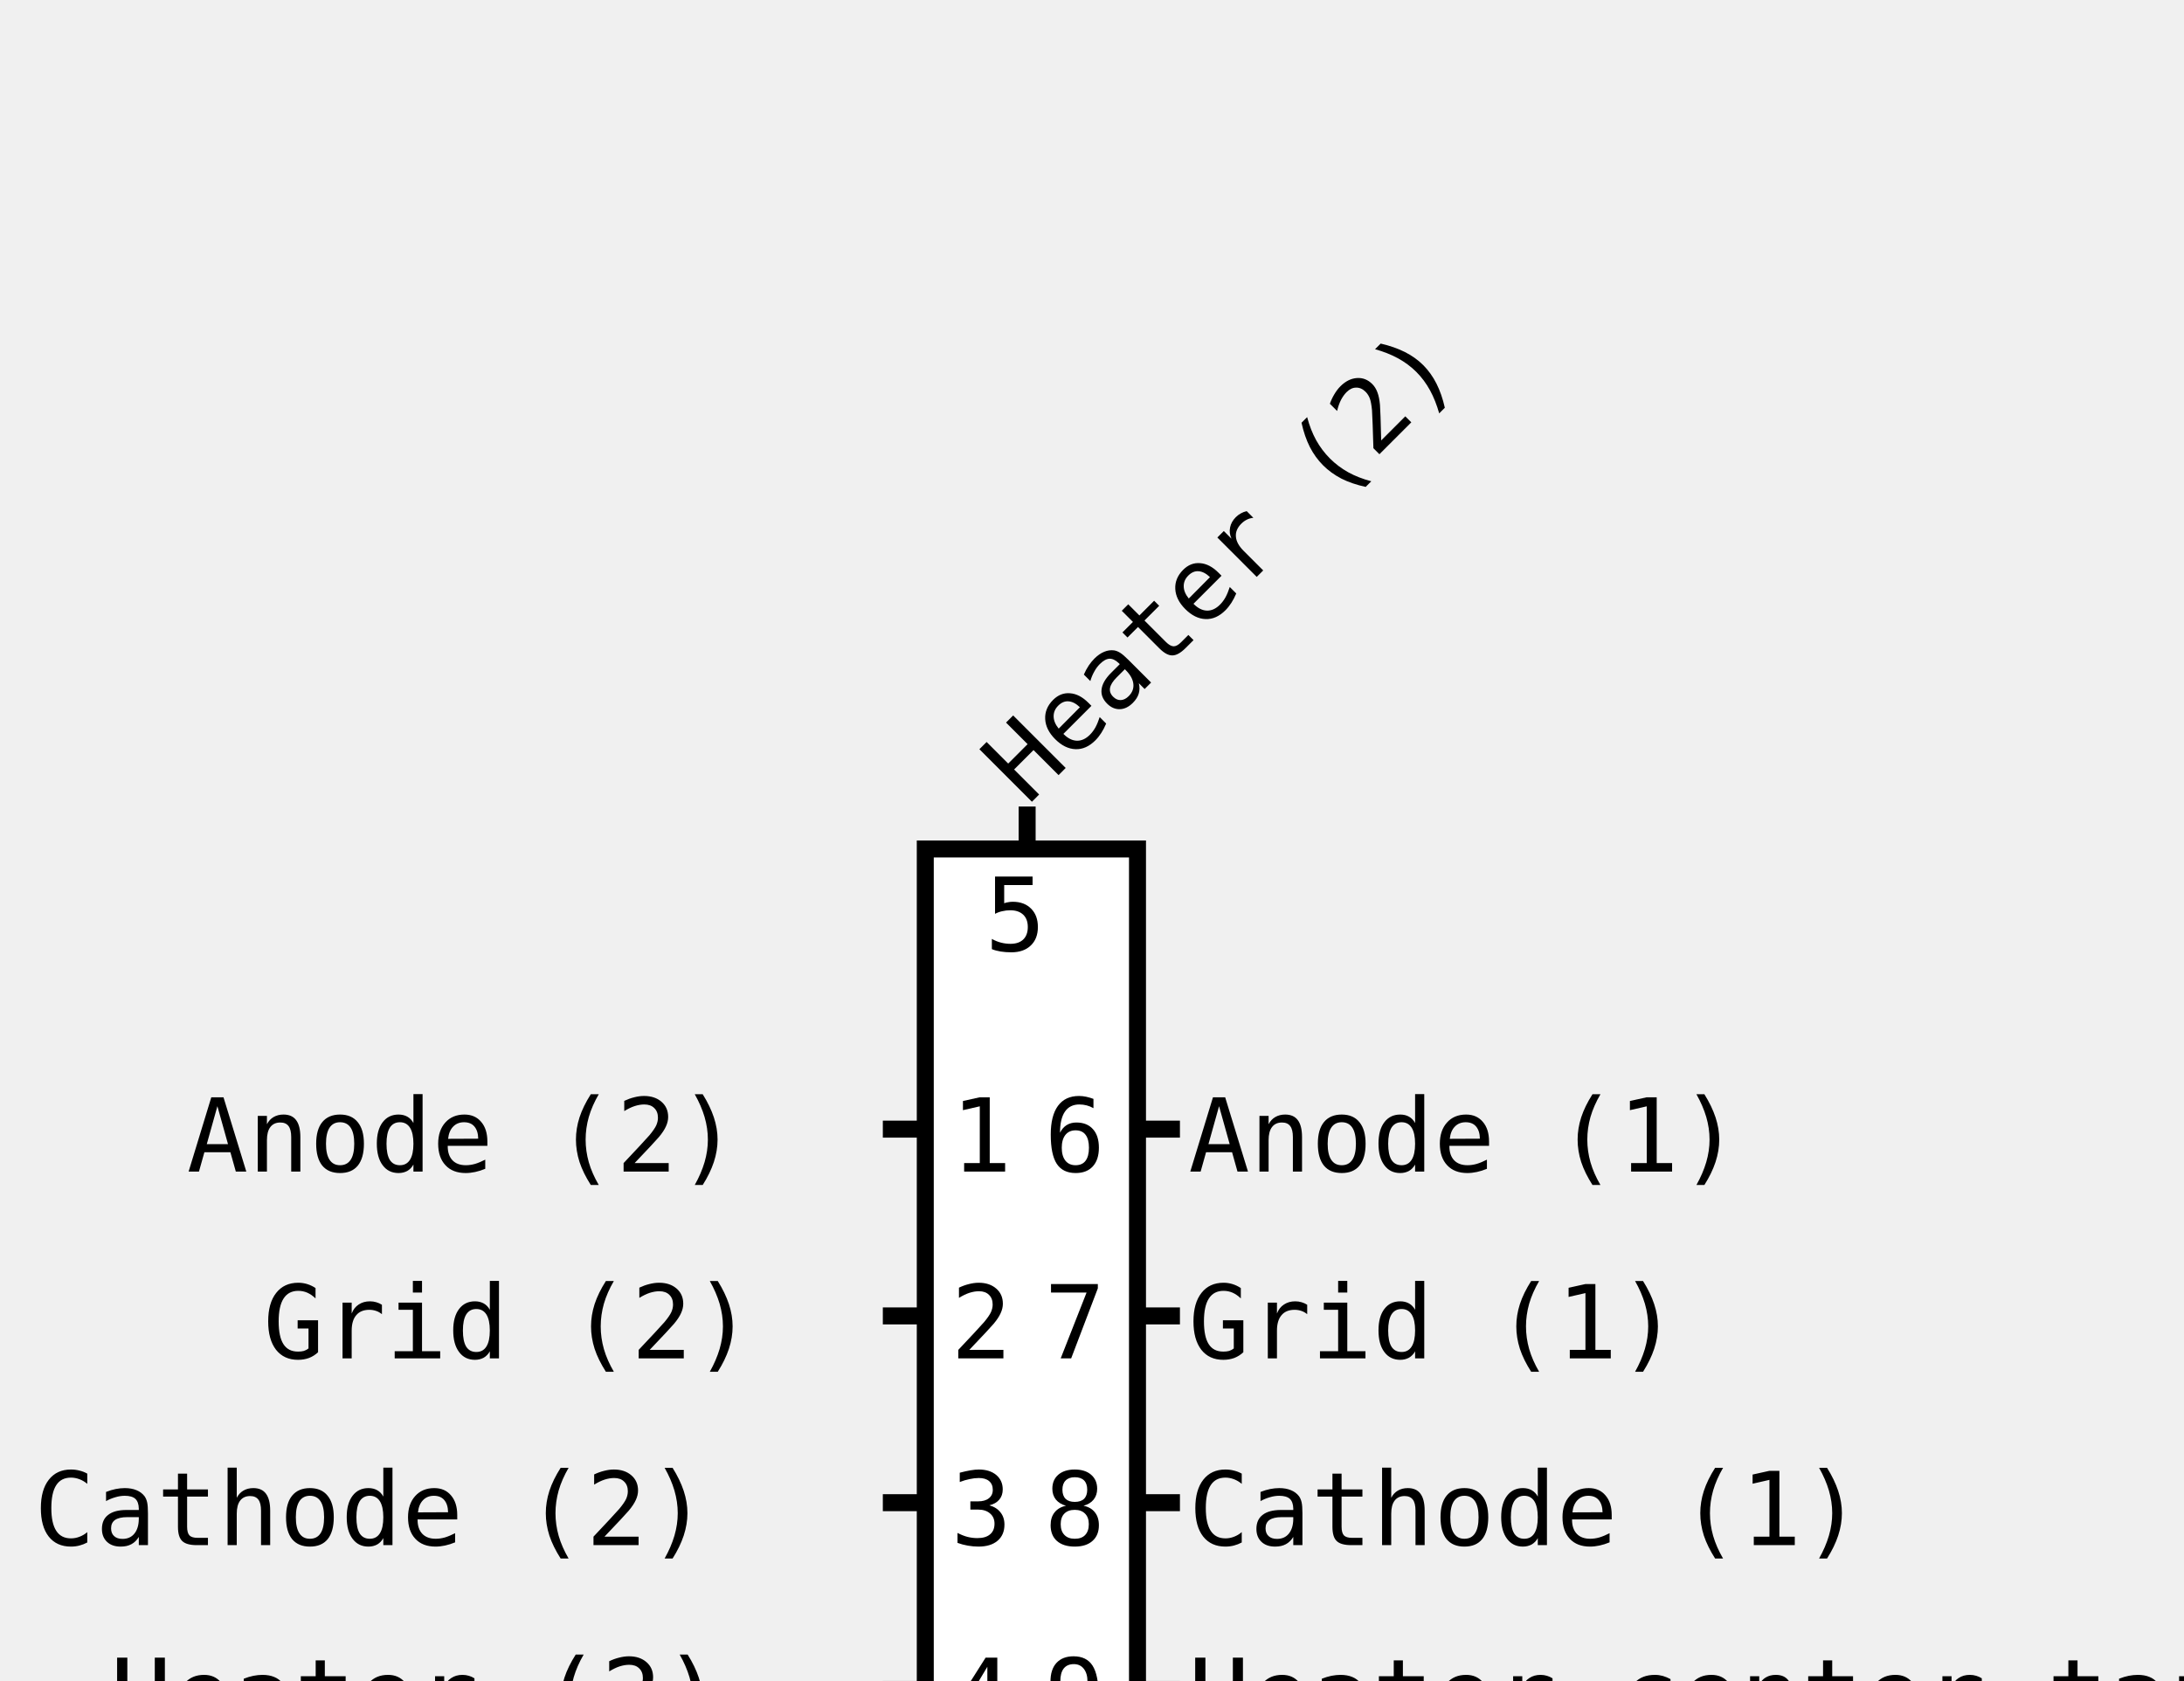
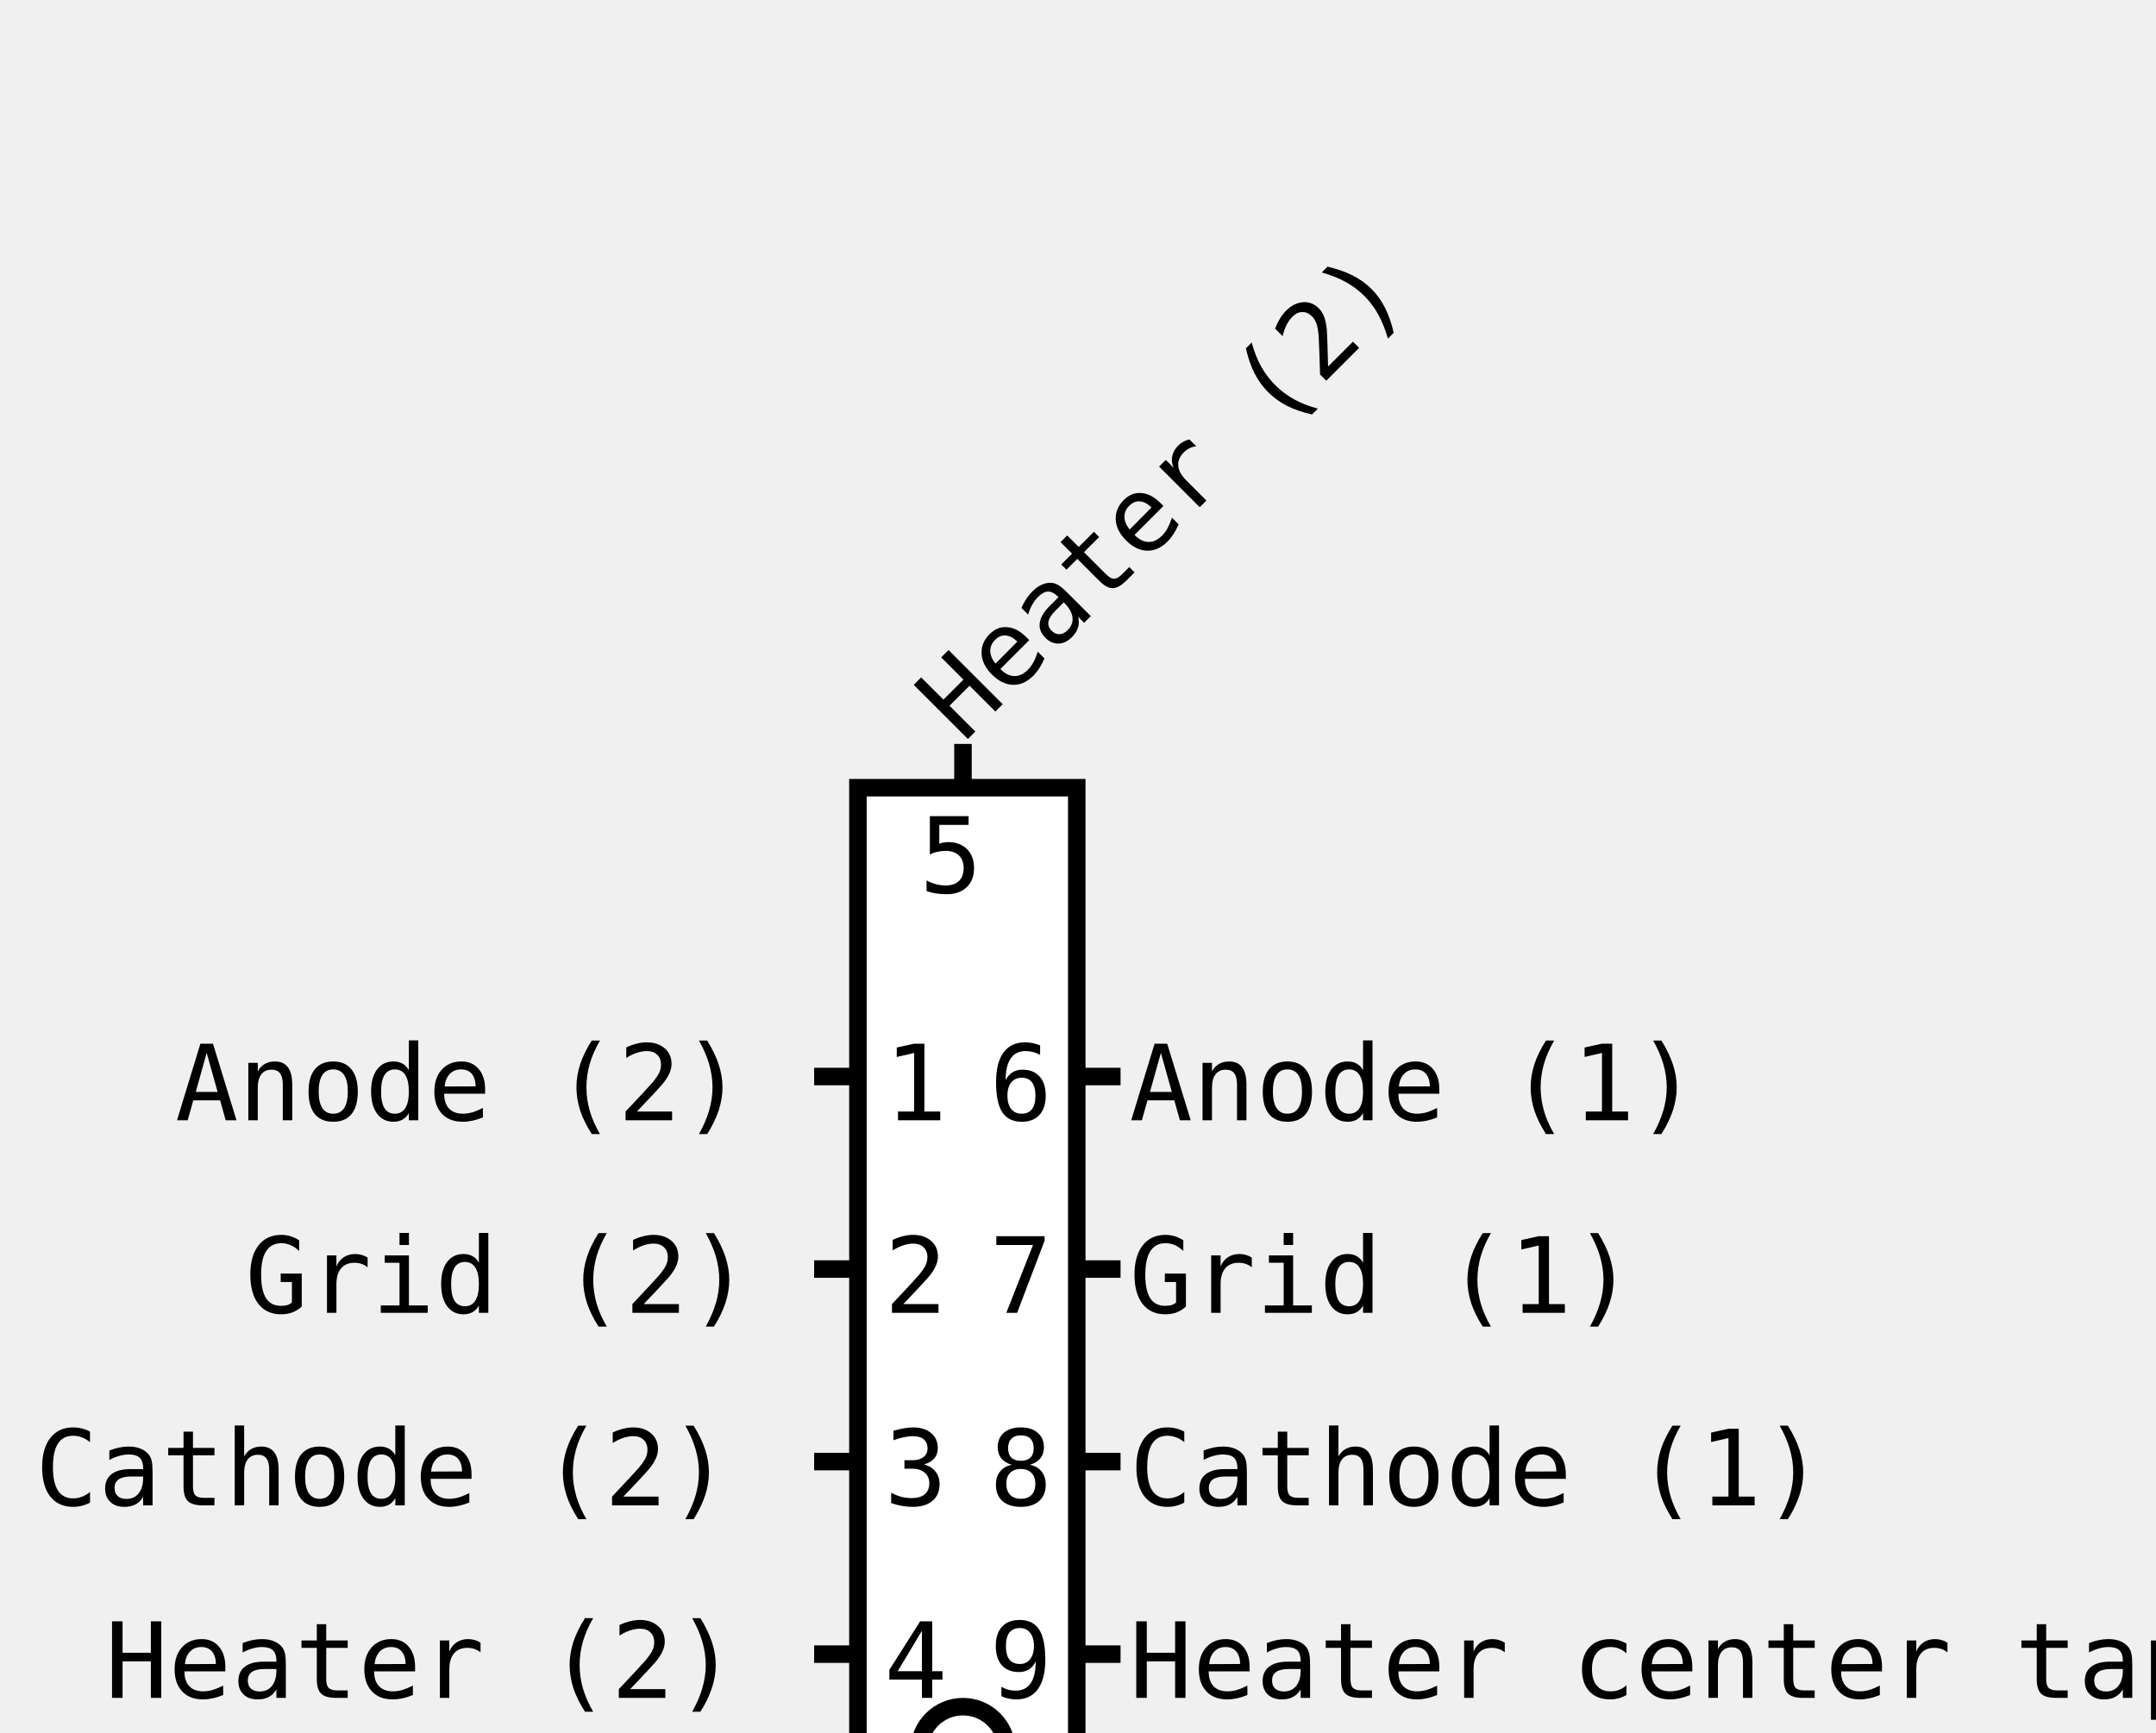
<svg xmlns="http://www.w3.org/2000/svg" version="1.1">
-   <rect x="109" y="100" width="25" height="110" fill="white" stroke-width="2" stroke="black" />
-   <path d="M116 210   A 5 5 0 0 1 126 210" stroke="black" fill="black" fill-opacity="0" stroke-width="2" />
-   <line x1="121" y1="100" x2="121" y2="95" stroke="black" stroke-width="2" />
-   <text x="116" y="112" font-family="monospace" fill="black">5</text>
-   <text x="121" y="95" transform="rotate(-45 121 95)" font-family="monospace" fill="black">Heater (2)</text>
-   <line x1="134" y1="133" x2="139" y2="133" stroke="black" stroke-width="2" />
-   <text x="123" y="138" font-family="monospace" fill="black">6</text>
-   <text x="140" y="138" transform="rotate(0 140 138)" font-family="monospace" fill="black">Anode (1)</text>
-   <line x1="134" y1="155" x2="139" y2="155" stroke="black" stroke-width="2" />
-   <text x="123" y="160" font-family="monospace" fill="black">7</text>
-   <text x="140" y="160" transform="rotate(0 140 160)" font-family="monospace" fill="black">Grid (1)</text>
-   <line x1="134" y1="177" x2="139" y2="177" stroke="black" stroke-width="2" />
-   <text x="123" y="182" font-family="monospace" fill="black">8</text>
-   <text x="140" y="182" transform="rotate(0 140 182)" font-family="monospace" fill="black">Cathode (1)</text>
-   <line x1="134" y1="199" x2="139" y2="199" stroke="black" stroke-width="2" />
-   <text x="123" y="204" font-family="monospace" fill="black">9</text>
-   <text x="140" y="204" transform="rotate(0 140 204)" font-family="monospace" fill="black">Heater center tap</text>
-   <line x1="109" y1="133" x2="104" y2="133" stroke="black" stroke-width="2" />
-   <text x="112" y="138" font-family="monospace" fill="black">1</text>
-   <text x="22" y="138" transform="rotate(0 22 138)" font-family="monospace" fill="black">Anode (2)</text>
-   <line x1="109" y1="155" x2="104" y2="155" stroke="black" stroke-width="2" />
-   <text x="112" y="160" font-family="monospace" fill="black">2</text>
-   <text x="31" y="160" transform="rotate(0 31 160)" font-family="monospace" fill="black">Grid (2)</text>
-   <line x1="109" y1="177" x2="104" y2="177" stroke="black" stroke-width="2" />
-   <text x="112" y="182" font-family="monospace" fill="black">3</text>
-   <text x="4" y="182" transform="rotate(0 4 182)" font-family="monospace" fill="black">Cathode (2)</text>
-   <line x1="109" y1="199" x2="104" y2="199" stroke="black" stroke-width="2" />
-   <text x="112" y="204" font-family="monospace" fill="black">4</text>
-   <text x="13" y="204" transform="rotate(0 13 204)" font-family="monospace" fill="black">Heater (2)</text>
+   <rect x="98" y="90" width="25" height="110" fill="white" stroke-width="2" stroke="black" />
+   <path d="M105 200   A 5 5 0 0 1 115 200" stroke="black" fill="black" fill-opacity="0" stroke-width="2" />
+   <line x1="110" y1="90" x2="110" y2="85" stroke="black" stroke-width="2" />
+   <text x="105" y="102" font-family="monospace" fill="black">5</text>
+   <text x="110" y="85" transform="rotate(-45 110 85)" font-family="monospace" fill="black">Heater (2)</text>
+   <line x1="123" y1="123" x2="128" y2="123" stroke="black" stroke-width="2" />
+   <text x="113" y="128" font-family="monospace" fill="black">6</text>
+   <text x="129" y="128" transform="rotate(0 129 128)" font-family="monospace" fill="black">Anode (1)</text>
+   <line x1="123" y1="145" x2="128" y2="145" stroke="black" stroke-width="2" />
+   <text x="113" y="150" font-family="monospace" fill="black">7</text>
+   <text x="129" y="150" transform="rotate(0 129 150)" font-family="monospace" fill="black">Grid (1)</text>
+   <line x1="123" y1="167" x2="128" y2="167" stroke="black" stroke-width="2" />
+   <text x="113" y="172" font-family="monospace" fill="black">8</text>
+   <text x="129" y="172" transform="rotate(0 129 172)" font-family="monospace" fill="black">Cathode (1)</text>
+   <line x1="123" y1="189" x2="128" y2="189" stroke="black" stroke-width="2" />
+   <text x="113" y="194" font-family="monospace" fill="black">9</text>
+   <text x="129" y="194" transform="rotate(0 129 194)" font-family="monospace" fill="black">Heater center tap</text>
+   <line x1="98" y1="123" x2="93" y2="123" stroke="black" stroke-width="2" />
+   <text x="101" y="128" font-family="monospace" fill="black">1</text>
+   <text x="20" y="128" transform="rotate(0 20 128)" font-family="monospace" fill="black" textLength="72">Anode (2)</text>
+   <line x1="98" y1="145" x2="93" y2="145" stroke="black" stroke-width="2" />
+   <text x="101" y="150" font-family="monospace" fill="black">2</text>
+   <text x="28" y="150" transform="rotate(0 28 150)" font-family="monospace" fill="black" textLength="64">Grid (2)</text>
+   <line x1="98" y1="167" x2="93" y2="167" stroke="black" stroke-width="2" />
+   <text x="101" y="172" font-family="monospace" fill="black">3</text>
+   <text x="4" y="172" transform="rotate(0 4 172)" font-family="monospace" fill="black" textLength="88">Cathode (2)</text>
+   <line x1="98" y1="189" x2="93" y2="189" stroke="black" stroke-width="2" />
+   <text x="101" y="194" font-family="monospace" fill="black">4</text>
+   <text x="12" y="194" transform="rotate(0 12 194)" font-family="monospace" fill="black" textLength="80">Heater (2)</text>
</svg>
